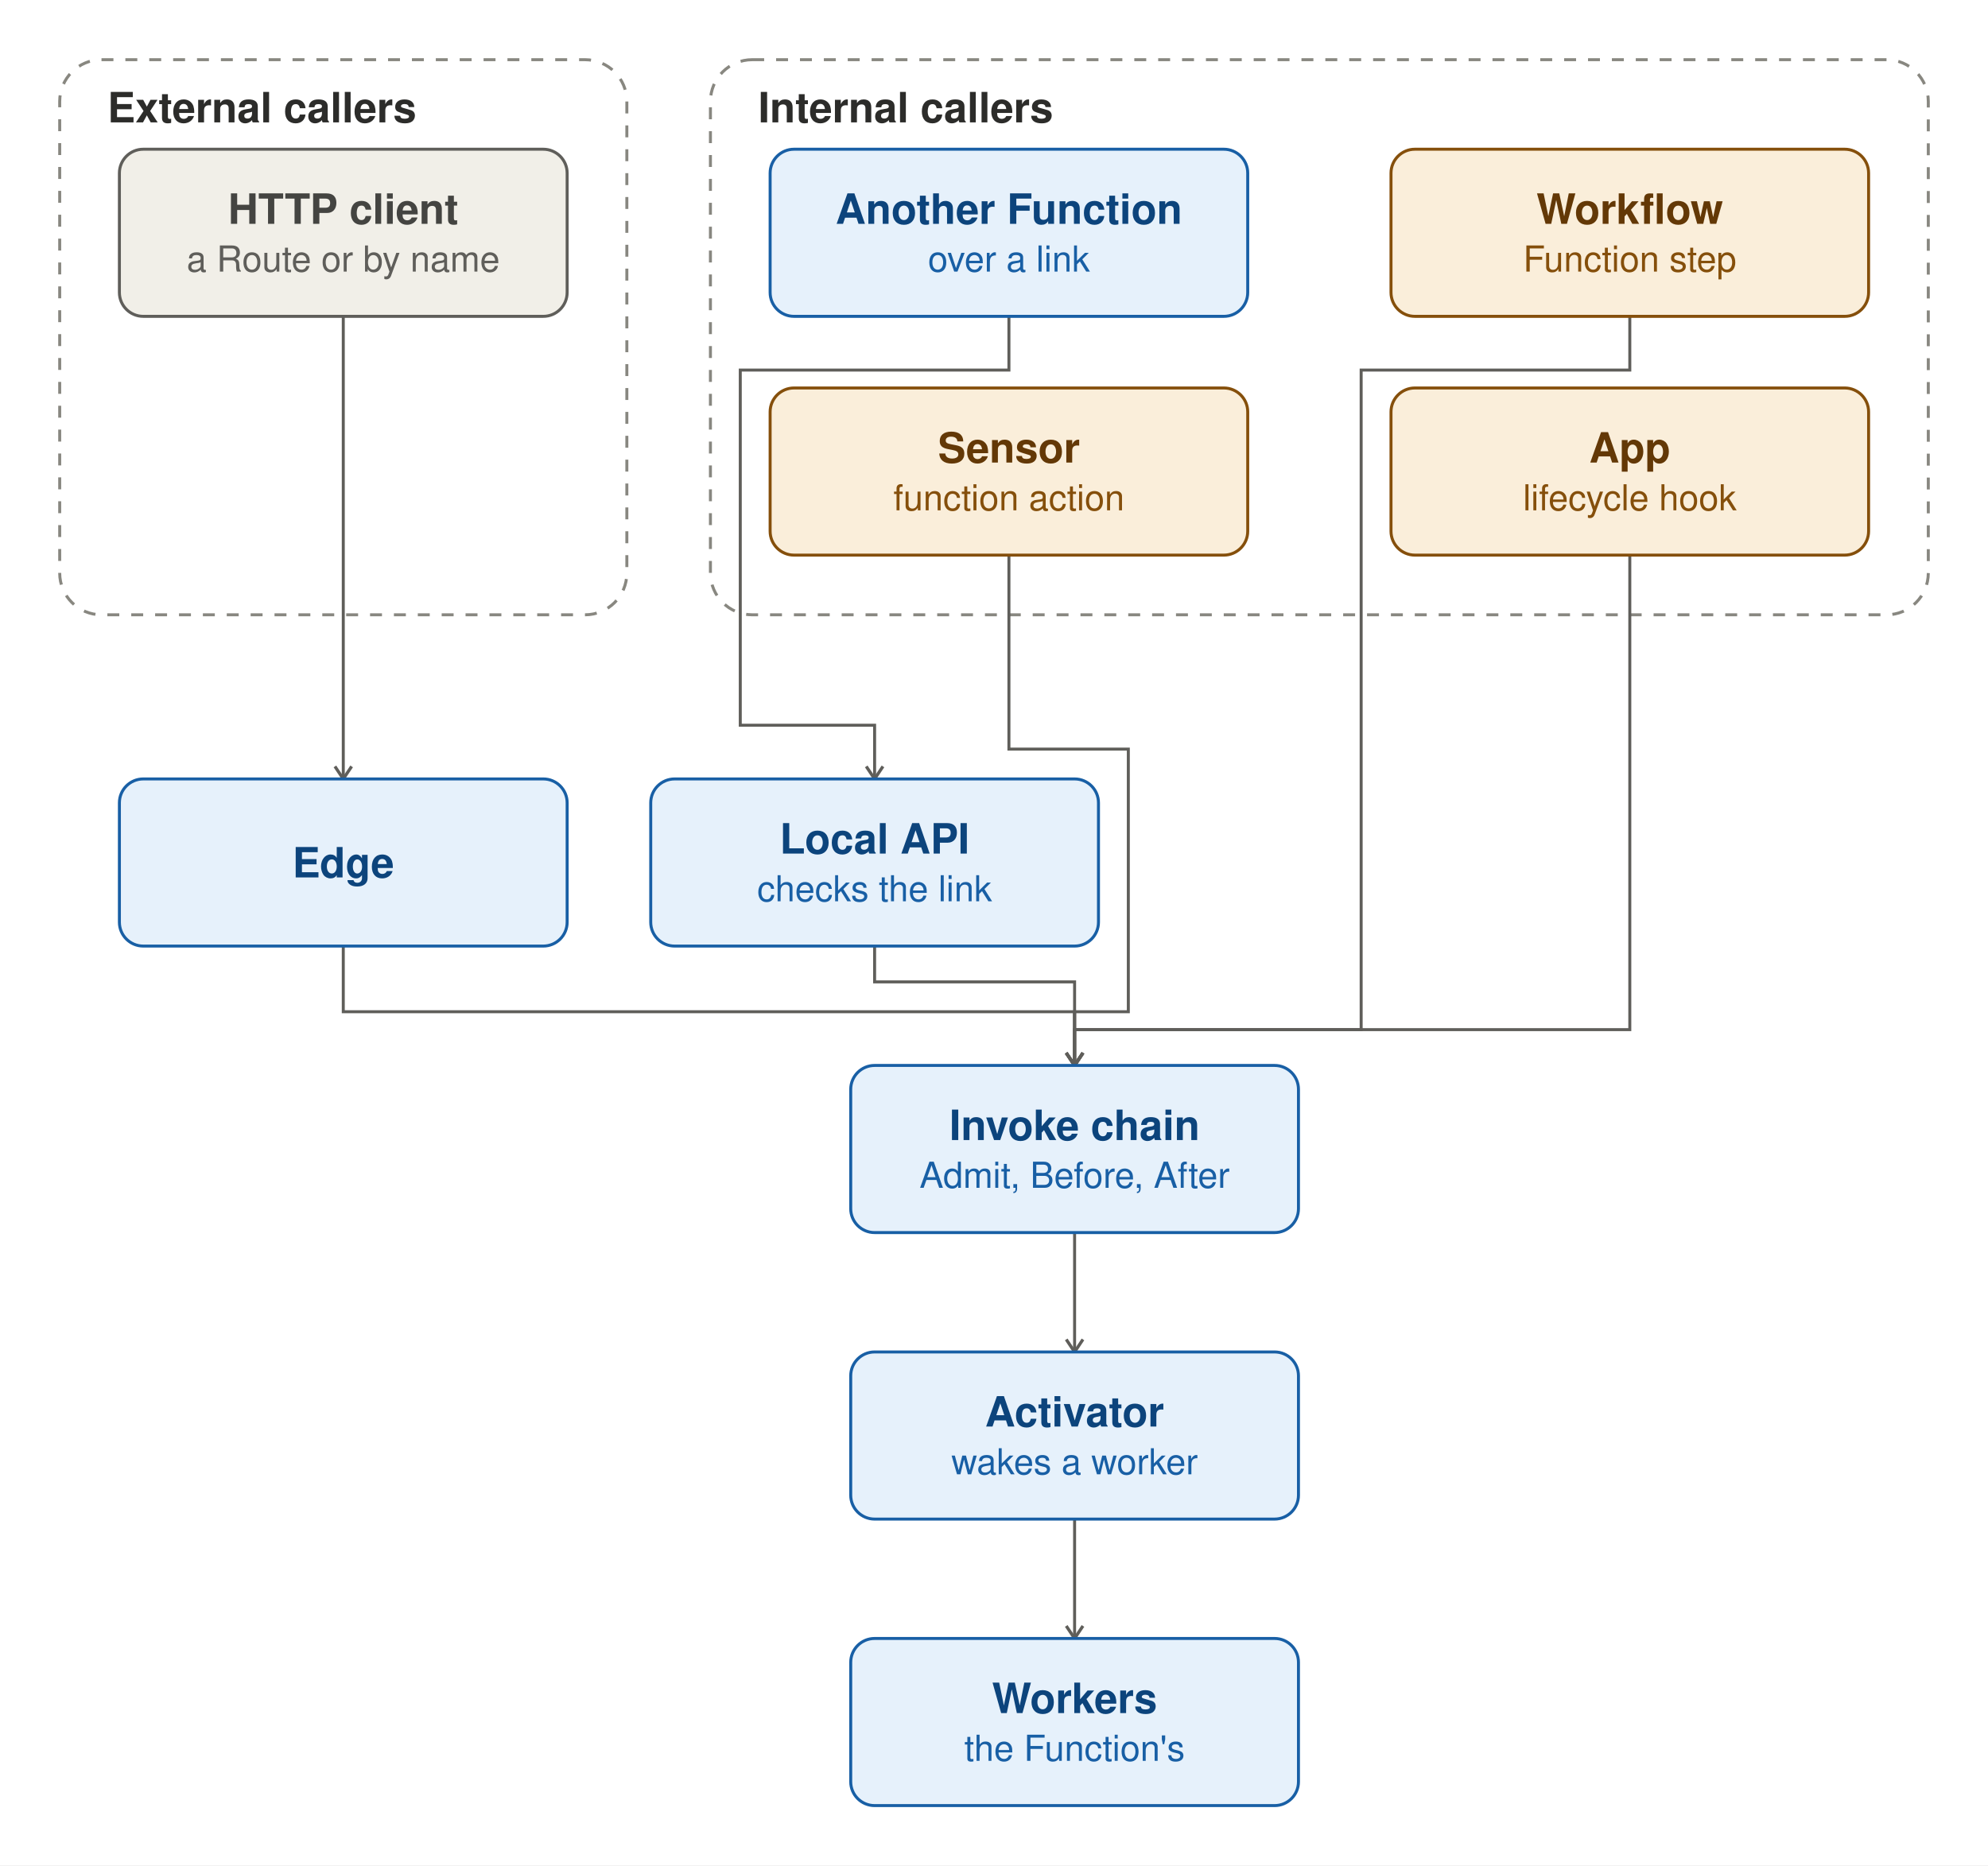
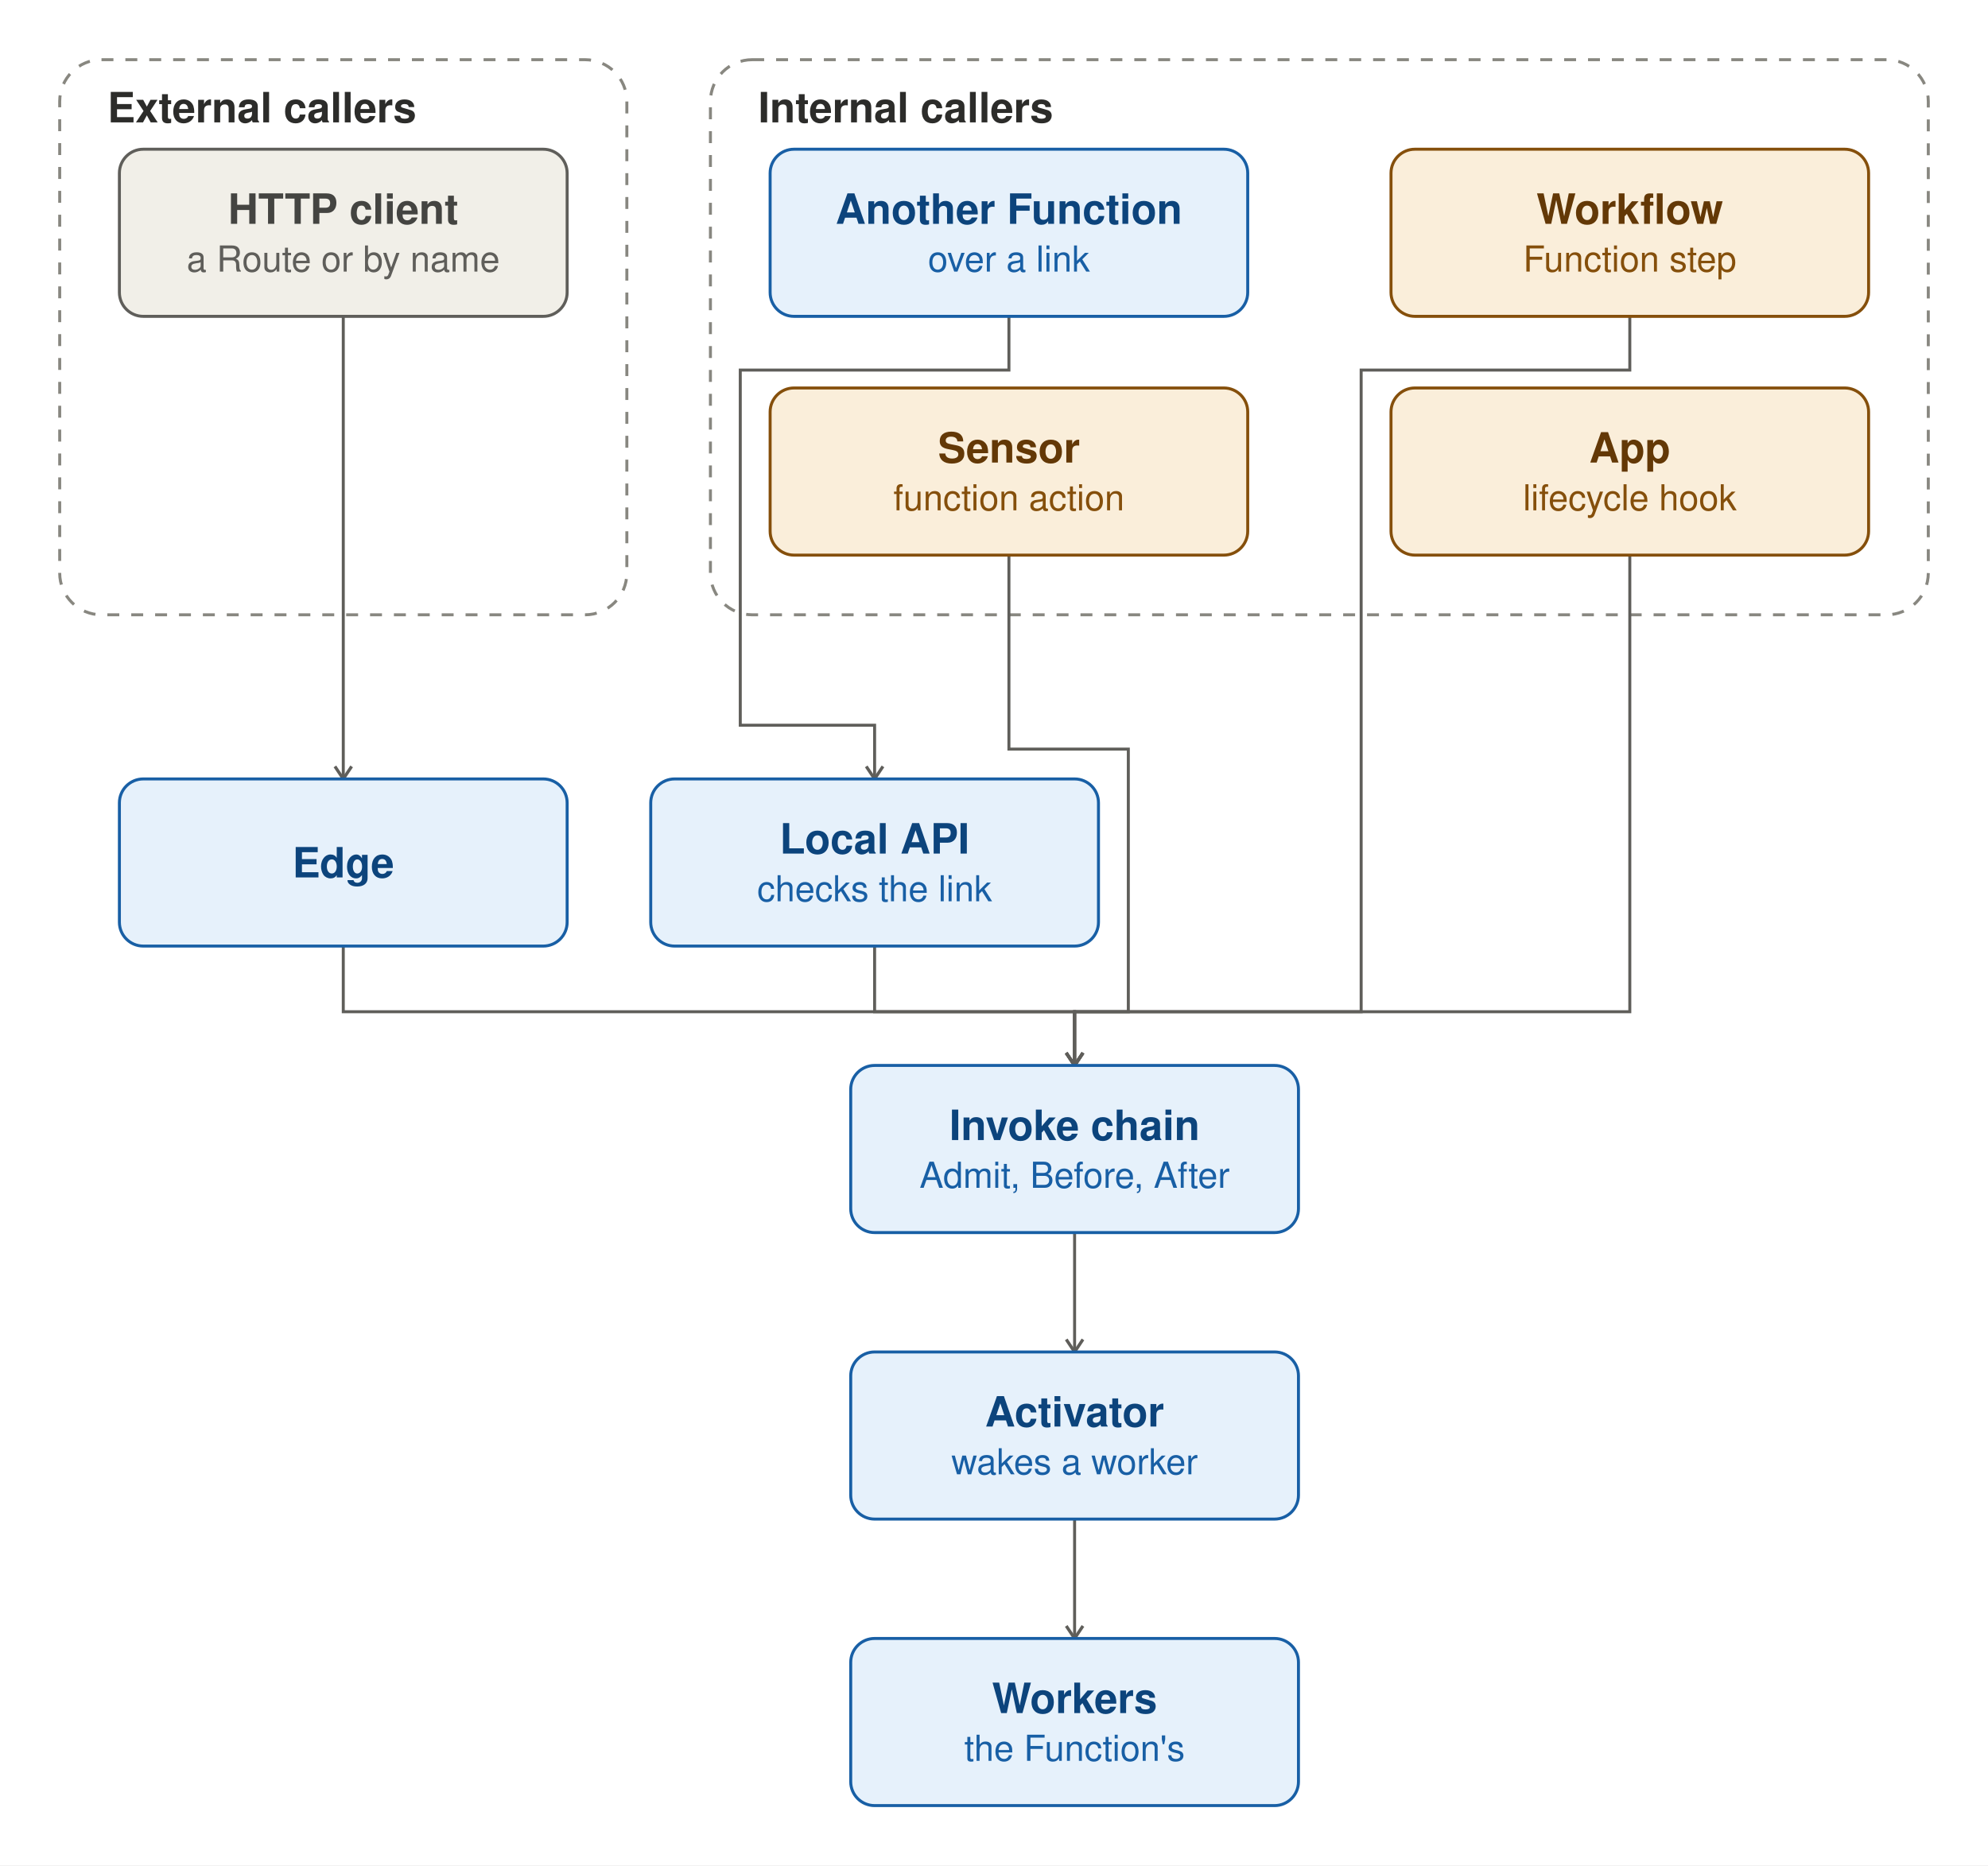
- <svg xmlns="http://www.w3.org/2000/svg" width="666" height="625" viewBox="0 0 666 625" font-family="Helvetica, Arial, sans-serif" text-anchor="middle" data-spec="title: funcd function callers kind: flow  [External callers] gray right client: HTTP client | a Route or by name [/]  [Internal callers] amber fn2: Another Function | over a link @blue sensor: Sensor | function action step: Workflow | Function step hook: App | lifecycle hook [/]  edge: Edge @blue local: Local API | checks the link @blue chain: Invoke chain | Admit, Before, After @blue act: Activator | wakes a worker @blue workers: Workers | the Function's @blue  client &gt; edge &gt; chain fn2 &gt; local &gt; chain sensor &gt; chain step &gt; chain hook &gt; chain chain &gt; act &gt; workers  " content="&lt;mxfile host=&quot;app.diagrams.net&quot;&gt;&lt;diagram id=&quot;diagram&quot; name=&quot;funcd function callers&quot;&gt;&lt;mxGraphModel dx=&quot;800&quot; dy=&quot;600&quot; grid=&quot;1&quot; gridSize=&quot;10&quot; guides=&quot;1&quot; page=&quot;1&quot; pageWidth=&quot;666&quot; pageHeight=&quot;625&quot; math=&quot;0&quot; shadow=&quot;0&quot;&gt;&lt;root&gt;&lt;mxCell id=&quot;0&quot;/&gt;&lt;mxCell id=&quot;1&quot; parent=&quot;0&quot;/&gt;&lt;mxCell id=&quot;c1&quot; value=&quot;External callers&quot; style=&quot;rounded=1;absoluteArcSize=1;arcSize=28;dashed=1;fillColor=none;strokeColor=#888780;fontStyle=1;fontSize=14;fontColor=#2C2C2A;align=left;verticalAlign=top;spacingLeft=10;spacingTop=2;html=1;container=1;collapsible=0;&quot; vertex=&quot;1&quot; parent=&quot;1&quot;&gt;&lt;mxGeometry x=&quot;20&quot; y=&quot;20&quot; width=&quot;190.0&quot; height=&quot;186.0&quot; as=&quot;geometry&quot;/&gt;&lt;/mxCell&gt;&lt;mxCell id=&quot;c2&quot; value=&quot;&amp;lt;b&amp;gt;HTTP client&amp;lt;/b&amp;gt;&amp;lt;br&amp;gt;&amp;lt;font style=&amp;quot;font-size:12px&amp;quot; color=&amp;quot;#5F5E5A&amp;quot;&amp;gt;a Route or by name&amp;lt;/font&amp;gt;&quot; style=&quot;rounded=1;absoluteArcSize=1;arcSize=16;whiteSpace=wrap;html=1;fillColor=#F1EFE8;strokeColor=#5F5E5A;fontColor=#444441;fontSize=14;&quot; vertex=&quot;1&quot; parent=&quot;c1&quot;&gt;&lt;mxGeometry x=&quot;20&quot; y=&quot;30&quot; width=&quot;150&quot; height=&quot;56&quot; as=&quot;geometry&quot;/&gt;&lt;/mxCell&gt;&lt;mxCell id=&quot;c3&quot; value=&quot;Internal callers&quot; style=&quot;rounded=1;absoluteArcSize=1;arcSize=28;dashed=1;fillColor=none;strokeColor=#888780;fontStyle=1;fontSize=14;fontColor=#2C2C2A;align=left;verticalAlign=top;spacingLeft=10;spacingTop=2;html=1;container=1;collapsible=0;&quot; vertex=&quot;1&quot; parent=&quot;1&quot;&gt;&lt;mxGeometry x=&quot;238&quot; y=&quot;20&quot; width=&quot;408.0&quot; height=&quot;186.0&quot; as=&quot;geometry&quot;/&gt;&lt;/mxCell&gt;&lt;mxCell id=&quot;c4&quot; value=&quot;&amp;lt;b&amp;gt;Another Function&amp;lt;/b&amp;gt;&amp;lt;br&amp;gt;&amp;lt;font style=&amp;quot;font-size:12px&amp;quot; color=&amp;quot;#185FA5&amp;quot;&amp;gt;over a link&amp;lt;/font&amp;gt;&quot; style=&quot;rounded=1;absoluteArcSize=1;arcSize=16;whiteSpace=wrap;html=1;fillColor=#E6F1FB;strokeColor=#185FA5;fontColor=#0C447C;fontSize=14;&quot; vertex=&quot;1&quot; parent=&quot;c3&quot;&gt;&lt;mxGeometry x=&quot;20&quot; y=&quot;30&quot; width=&quot;160&quot; height=&quot;56&quot; as=&quot;geometry&quot;/&gt;&lt;/mxCell&gt;&lt;mxCell id=&quot;c5&quot; value=&quot;&amp;lt;b&amp;gt;Sensor&amp;lt;/b&amp;gt;&amp;lt;br&amp;gt;&amp;lt;font style=&amp;quot;font-size:12px&amp;quot; color=&amp;quot;#854F0B&amp;quot;&amp;gt;function action&amp;lt;/font&amp;gt;&quot; style=&quot;rounded=1;absoluteArcSize=1;arcSize=16;whiteSpace=wrap;html=1;fillColor=#FAEEDA;strokeColor=#854F0B;fontColor=#633806;fontSize=14;&quot; vertex=&quot;1&quot; parent=&quot;c3&quot;&gt;&lt;mxGeometry x=&quot;20&quot; y=&quot;110&quot; width=&quot;160&quot; height=&quot;56&quot; as=&quot;geometry&quot;/&gt;&lt;/mxCell&gt;&lt;mxCell id=&quot;c6&quot; value=&quot;&amp;lt;b&amp;gt;Workflow&amp;lt;/b&amp;gt;&amp;lt;br&amp;gt;&amp;lt;font style=&amp;quot;font-size:12px&amp;quot; color=&amp;quot;#854F0B&amp;quot;&amp;gt;Function step&amp;lt;/font&amp;gt;&quot; style=&quot;rounded=1;absoluteArcSize=1;arcSize=16;whiteSpace=wrap;html=1;fillColor=#FAEEDA;strokeColor=#854F0B;fontColor=#633806;fontSize=14;&quot; vertex=&quot;1&quot; parent=&quot;c3&quot;&gt;&lt;mxGeometry x=&quot;228&quot; y=&quot;30&quot; width=&quot;160&quot; height=&quot;56&quot; as=&quot;geometry&quot;/&gt;&lt;/mxCell&gt;&lt;mxCell id=&quot;c7&quot; value=&quot;&amp;lt;b&amp;gt;App&amp;lt;/b&amp;gt;&amp;lt;br&amp;gt;&amp;lt;font style=&amp;quot;font-size:12px&amp;quot; color=&amp;quot;#854F0B&amp;quot;&amp;gt;lifecycle hook&amp;lt;/font&amp;gt;&quot; style=&quot;rounded=1;absoluteArcSize=1;arcSize=16;whiteSpace=wrap;html=1;fillColor=#FAEEDA;strokeColor=#854F0B;fontColor=#633806;fontSize=14;&quot; vertex=&quot;1&quot; parent=&quot;c3&quot;&gt;&lt;mxGeometry x=&quot;228&quot; y=&quot;110&quot; width=&quot;160&quot; height=&quot;56&quot; as=&quot;geometry&quot;/&gt;&lt;/mxCell&gt;&lt;mxCell id=&quot;c8&quot; value=&quot;&amp;lt;b&amp;gt;Edge&amp;lt;/b&amp;gt;&quot; style=&quot;rounded=1;absoluteArcSize=1;arcSize=16;whiteSpace=wrap;html=1;fillColor=#E6F1FB;strokeColor=#185FA5;fontColor=#0C447C;fontSize=14;&quot; vertex=&quot;1&quot; parent=&quot;1&quot;&gt;&lt;mxGeometry x=&quot;40&quot; y=&quot;261&quot; width=&quot;150&quot; height=&quot;56&quot; as=&quot;geometry&quot;/&gt;&lt;/mxCell&gt;&lt;mxCell id=&quot;c9&quot; value=&quot;&amp;lt;b&amp;gt;Local API&amp;lt;/b&amp;gt;&amp;lt;br&amp;gt;&amp;lt;font style=&amp;quot;font-size:12px&amp;quot; color=&amp;quot;#185FA5&amp;quot;&amp;gt;checks the link&amp;lt;/font&amp;gt;&quot; style=&quot;rounded=1;absoluteArcSize=1;arcSize=16;whiteSpace=wrap;html=1;fillColor=#E6F1FB;strokeColor=#185FA5;fontColor=#0C447C;fontSize=14;&quot; vertex=&quot;1&quot; parent=&quot;1&quot;&gt;&lt;mxGeometry x=&quot;218&quot; y=&quot;261&quot; width=&quot;150&quot; height=&quot;56&quot; as=&quot;geometry&quot;/&gt;&lt;/mxCell&gt;&lt;mxCell id=&quot;c10&quot; value=&quot;&amp;lt;b&amp;gt;Invoke chain&amp;lt;/b&amp;gt;&amp;lt;br&amp;gt;&amp;lt;font style=&amp;quot;font-size:12px&amp;quot; color=&amp;quot;#185FA5&amp;quot;&amp;gt;Admit, Before, After&amp;lt;/font&amp;gt;&quot; style=&quot;rounded=1;absoluteArcSize=1;arcSize=16;whiteSpace=wrap;html=1;fillColor=#E6F1FB;strokeColor=#185FA5;fontColor=#0C447C;fontSize=14;&quot; vertex=&quot;1&quot; parent=&quot;1&quot;&gt;&lt;mxGeometry x=&quot;285&quot; y=&quot;357&quot; width=&quot;150&quot; height=&quot;56&quot; as=&quot;geometry&quot;/&gt;&lt;/mxCell&gt;&lt;mxCell id=&quot;c11&quot; value=&quot;&amp;lt;b&amp;gt;Activator&amp;lt;/b&amp;gt;&amp;lt;br&amp;gt;&amp;lt;font style=&amp;quot;font-size:12px&amp;quot; color=&amp;quot;#185FA5&amp;quot;&amp;gt;wakes a worker&amp;lt;/font&amp;gt;&quot; style=&quot;rounded=1;absoluteArcSize=1;arcSize=16;whiteSpace=wrap;html=1;fillColor=#E6F1FB;strokeColor=#185FA5;fontColor=#0C447C;fontSize=14;&quot; vertex=&quot;1&quot; parent=&quot;1&quot;&gt;&lt;mxGeometry x=&quot;285&quot; y=&quot;453&quot; width=&quot;150&quot; height=&quot;56&quot; as=&quot;geometry&quot;/&gt;&lt;/mxCell&gt;&lt;mxCell id=&quot;c12&quot; value=&quot;&amp;lt;b&amp;gt;Workers&amp;lt;/b&amp;gt;&amp;lt;br&amp;gt;&amp;lt;font style=&amp;quot;font-size:12px&amp;quot; color=&amp;quot;#185FA5&amp;quot;&amp;gt;the Function&amp;amp;#x27;s&amp;lt;/font&amp;gt;&quot; style=&quot;rounded=1;absoluteArcSize=1;arcSize=16;whiteSpace=wrap;html=1;fillColor=#E6F1FB;strokeColor=#185FA5;fontColor=#0C447C;fontSize=14;&quot; vertex=&quot;1&quot; parent=&quot;1&quot;&gt;&lt;mxGeometry x=&quot;285&quot; y=&quot;549&quot; width=&quot;150&quot; height=&quot;56&quot; as=&quot;geometry&quot;/&gt;&lt;/mxCell&gt;&lt;mxCell id=&quot;e1&quot; value=&quot;&quot; style=&quot;edgeStyle=orthogonalEdgeStyle;rounded=0;html=1;jettySize=auto;strokeColor=#5F5E5A;fontColor=#5F5E5A;fontSize=12;labelBackgroundColor=#FFFFFF;endSize=7;endArrow=open;endFill=0;exitX=0.5;exitY=1;exitDx=0;exitDy=0;exitPerimeter=0;entryX=0.5;entryY=0;entryDx=0;entryDy=0;entryPerimeter=0;&quot; edge=&quot;1&quot; parent=&quot;1&quot; source=&quot;c2&quot; target=&quot;c8&quot;&gt;&lt;mxGeometry relative=&quot;1&quot; as=&quot;geometry&quot;&gt;&lt;/mxGeometry&gt;&lt;/mxCell&gt;&lt;mxCell id=&quot;e2&quot; value=&quot;&quot; style=&quot;edgeStyle=orthogonalEdgeStyle;rounded=0;html=1;jettySize=auto;strokeColor=#5F5E5A;fontColor=#5F5E5A;fontSize=12;labelBackgroundColor=#FFFFFF;endSize=7;endArrow=open;endFill=0;exitX=0.5;exitY=1;exitDx=0;exitDy=0;exitPerimeter=0;entryX=0.5;entryY=0;entryDx=0;entryDy=0;entryPerimeter=0;&quot; edge=&quot;1&quot; parent=&quot;1&quot; source=&quot;c8&quot; target=&quot;c10&quot;&gt;&lt;mxGeometry relative=&quot;1&quot; as=&quot;geometry&quot;&gt;&lt;Array as=&quot;points&quot;&gt;&lt;mxPoint x=&quot;115&quot; y=&quot;339&quot;/&gt;&lt;mxPoint x=&quot;360&quot; y=&quot;339&quot;/&gt;&lt;/Array&gt;&lt;/mxGeometry&gt;&lt;/mxCell&gt;&lt;mxCell id=&quot;e3&quot; value=&quot;&quot; style=&quot;edgeStyle=orthogonalEdgeStyle;rounded=0;html=1;jettySize=auto;strokeColor=#5F5E5A;fontColor=#5F5E5A;fontSize=12;labelBackgroundColor=#FFFFFF;endSize=7;endArrow=open;endFill=0;exitX=0.5;exitY=1;exitDx=0;exitDy=0;exitPerimeter=0;entryX=0.5;entryY=0;entryDx=0;entryDy=0;entryPerimeter=0;&quot; edge=&quot;1&quot; parent=&quot;1&quot; source=&quot;c4&quot; target=&quot;c9&quot;&gt;&lt;mxGeometry relative=&quot;1&quot; as=&quot;geometry&quot;&gt;&lt;Array as=&quot;points&quot;&gt;&lt;mxPoint x=&quot;338&quot; y=&quot;124&quot;/&gt;&lt;mxPoint x=&quot;248&quot; y=&quot;124&quot;/&gt;&lt;mxPoint x=&quot;248&quot; y=&quot;243&quot;/&gt;&lt;mxPoint x=&quot;293&quot; y=&quot;243&quot;/&gt;&lt;/Array&gt;&lt;/mxGeometry&gt;&lt;/mxCell&gt;&lt;mxCell id=&quot;e4&quot; value=&quot;&quot; style=&quot;edgeStyle=orthogonalEdgeStyle;rounded=0;html=1;jettySize=auto;strokeColor=#5F5E5A;fontColor=#5F5E5A;fontSize=12;labelBackgroundColor=#FFFFFF;endSize=7;endArrow=open;endFill=0;exitX=0.5;exitY=1;exitDx=0;exitDy=0;exitPerimeter=0;entryX=0.5;entryY=0;entryDx=0;entryDy=0;entryPerimeter=0;&quot; edge=&quot;1&quot; parent=&quot;1&quot; source=&quot;c9&quot; target=&quot;c10&quot;&gt;&lt;mxGeometry relative=&quot;1&quot; as=&quot;geometry&quot;&gt;&lt;Array as=&quot;points&quot;&gt;&lt;mxPoint x=&quot;293&quot; y=&quot;329&quot;/&gt;&lt;mxPoint x=&quot;360&quot; y=&quot;329&quot;/&gt;&lt;/Array&gt;&lt;/mxGeometry&gt;&lt;/mxCell&gt;&lt;mxCell id=&quot;e5&quot; value=&quot;&quot; style=&quot;edgeStyle=orthogonalEdgeStyle;rounded=0;html=1;jettySize=auto;strokeColor=#5F5E5A;fontColor=#5F5E5A;fontSize=12;labelBackgroundColor=#FFFFFF;endSize=7;endArrow=open;endFill=0;exitX=0.5;exitY=1;exitDx=0;exitDy=0;exitPerimeter=0;entryX=0.5;entryY=0;entryDx=0;entryDy=0;entryPerimeter=0;&quot; edge=&quot;1&quot; parent=&quot;1&quot; source=&quot;c5&quot; target=&quot;c10&quot;&gt;&lt;mxGeometry relative=&quot;1&quot; as=&quot;geometry&quot;&gt;&lt;Array as=&quot;points&quot;&gt;&lt;mxPoint x=&quot;338&quot; y=&quot;251&quot;/&gt;&lt;mxPoint x=&quot;378&quot; y=&quot;251&quot;/&gt;&lt;mxPoint x=&quot;378&quot; y=&quot;339&quot;/&gt;&lt;mxPoint x=&quot;360&quot; y=&quot;339&quot;/&gt;&lt;/Array&gt;&lt;/mxGeometry&gt;&lt;/mxCell&gt;&lt;mxCell id=&quot;e6&quot; value=&quot;&quot; style=&quot;edgeStyle=orthogonalEdgeStyle;rounded=0;html=1;jettySize=auto;strokeColor=#5F5E5A;fontColor=#5F5E5A;fontSize=12;labelBackgroundColor=#FFFFFF;endSize=7;endArrow=open;endFill=0;exitX=0.5;exitY=1;exitDx=0;exitDy=0;exitPerimeter=0;entryX=0.5;entryY=0;entryDx=0;entryDy=0;entryPerimeter=0;&quot; edge=&quot;1&quot; parent=&quot;1&quot; source=&quot;c6&quot; target=&quot;c10&quot;&gt;&lt;mxGeometry relative=&quot;1&quot; as=&quot;geometry&quot;&gt;&lt;Array as=&quot;points&quot;&gt;&lt;mxPoint x=&quot;546&quot; y=&quot;124&quot;/&gt;&lt;mxPoint x=&quot;456&quot; y=&quot;124&quot;/&gt;&lt;mxPoint x=&quot;456&quot; y=&quot;345&quot;/&gt;&lt;mxPoint x=&quot;360&quot; y=&quot;345&quot;/&gt;&lt;/Array&gt;&lt;/mxGeometry&gt;&lt;/mxCell&gt;&lt;mxCell id=&quot;e7&quot; value=&quot;&quot; style=&quot;edgeStyle=orthogonalEdgeStyle;rounded=0;html=1;jettySize=auto;strokeColor=#5F5E5A;fontColor=#5F5E5A;fontSize=12;labelBackgroundColor=#FFFFFF;endSize=7;endArrow=open;endFill=0;exitX=0.5;exitY=1;exitDx=0;exitDy=0;exitPerimeter=0;entryX=0.5;entryY=0;entryDx=0;entryDy=0;entryPerimeter=0;&quot; edge=&quot;1&quot; parent=&quot;1&quot; source=&quot;c7&quot; target=&quot;c10&quot;&gt;&lt;mxGeometry relative=&quot;1&quot; as=&quot;geometry&quot;&gt;&lt;Array as=&quot;points&quot;&gt;&lt;mxPoint x=&quot;546&quot; y=&quot;345&quot;/&gt;&lt;mxPoint x=&quot;360&quot; y=&quot;345&quot;/&gt;&lt;/Array&gt;&lt;/mxGeometry&gt;&lt;/mxCell&gt;&lt;mxCell id=&quot;e8&quot; value=&quot;&quot; style=&quot;edgeStyle=orthogonalEdgeStyle;rounded=0;html=1;jettySize=auto;strokeColor=#5F5E5A;fontColor=#5F5E5A;fontSize=12;labelBackgroundColor=#FFFFFF;endSize=7;endArrow=open;endFill=0;exitX=0.5;exitY=1;exitDx=0;exitDy=0;exitPerimeter=0;entryX=0.5;entryY=0;entryDx=0;entryDy=0;entryPerimeter=0;&quot; edge=&quot;1&quot; parent=&quot;1&quot; source=&quot;c10&quot; target=&quot;c11&quot;&gt;&lt;mxGeometry relative=&quot;1&quot; as=&quot;geometry&quot;&gt;&lt;/mxGeometry&gt;&lt;/mxCell&gt;&lt;mxCell id=&quot;e9&quot; value=&quot;&quot; style=&quot;edgeStyle=orthogonalEdgeStyle;rounded=0;html=1;jettySize=auto;strokeColor=#5F5E5A;fontColor=#5F5E5A;fontSize=12;labelBackgroundColor=#FFFFFF;endSize=7;endArrow=open;endFill=0;exitX=0.5;exitY=1;exitDx=0;exitDy=0;exitPerimeter=0;entryX=0.5;entryY=0;entryDx=0;entryDy=0;entryPerimeter=0;&quot; edge=&quot;1&quot; parent=&quot;1&quot; source=&quot;c11&quot; target=&quot;c12&quot;&gt;&lt;mxGeometry relative=&quot;1&quot; as=&quot;geometry&quot;&gt;&lt;/mxGeometry&gt;&lt;/mxCell&gt;&lt;/root&gt;&lt;/mxGraphModel&gt;&lt;/diagram&gt;&lt;/mxfile&gt;">
+ <svg xmlns="http://www.w3.org/2000/svg" width="666" height="625" viewBox="0 0 666 625" font-family="Helvetica, Arial, sans-serif" text-anchor="middle" data-spec="title: funcd function callers kind: flow  [External callers] gray right client: HTTP client | a Route or by name [/]  [Internal callers] amber fn2: Another Function | over a link @blue sensor: Sensor | function action step: Workflow | Function step hook: App | lifecycle hook [/]  edge: Edge @blue local: Local API | checks the link @blue chain: Invoke chain | Admit, Before, After @blue act: Activator | wakes a worker @blue workers: Workers | the Function's @blue  client &gt; edge &gt; chain fn2 &gt; local &gt; chain sensor &gt; chain step &gt; chain hook &gt; chain chain &gt; act &gt; workers  " content="&lt;mxfile host=&quot;app.diagrams.net&quot;&gt;&lt;diagram id=&quot;diagram&quot; name=&quot;funcd function callers&quot;&gt;&lt;mxGraphModel dx=&quot;800&quot; dy=&quot;600&quot; grid=&quot;1&quot; gridSize=&quot;10&quot; guides=&quot;1&quot; page=&quot;1&quot; pageWidth=&quot;666&quot; pageHeight=&quot;625&quot; math=&quot;0&quot; shadow=&quot;0&quot;&gt;&lt;root&gt;&lt;mxCell id=&quot;0&quot;/&gt;&lt;mxCell id=&quot;1&quot; parent=&quot;0&quot;/&gt;&lt;mxCell id=&quot;c1&quot; value=&quot;External callers&quot; style=&quot;rounded=1;absoluteArcSize=1;arcSize=28;dashed=1;fillColor=none;strokeColor=#888780;fontStyle=1;fontSize=14;fontColor=#2C2C2A;align=left;verticalAlign=top;spacingLeft=10;spacingTop=2;html=1;container=1;collapsible=0;&quot; vertex=&quot;1&quot; parent=&quot;1&quot;&gt;&lt;mxGeometry x=&quot;20&quot; y=&quot;20&quot; width=&quot;190.0&quot; height=&quot;186.0&quot; as=&quot;geometry&quot;/&gt;&lt;/mxCell&gt;&lt;mxCell id=&quot;c2&quot; value=&quot;&amp;lt;b&amp;gt;HTTP client&amp;lt;/b&amp;gt;&amp;lt;br&amp;gt;&amp;lt;font style=&amp;quot;font-size:12px&amp;quot; color=&amp;quot;#5F5E5A&amp;quot;&amp;gt;a Route or by name&amp;lt;/font&amp;gt;&quot; style=&quot;rounded=1;absoluteArcSize=1;arcSize=16;whiteSpace=wrap;html=1;fillColor=#F1EFE8;strokeColor=#5F5E5A;fontColor=#444441;fontSize=14;&quot; vertex=&quot;1&quot; parent=&quot;c1&quot;&gt;&lt;mxGeometry x=&quot;20&quot; y=&quot;30&quot; width=&quot;150&quot; height=&quot;56&quot; as=&quot;geometry&quot;/&gt;&lt;/mxCell&gt;&lt;mxCell id=&quot;c3&quot; value=&quot;Internal callers&quot; style=&quot;rounded=1;absoluteArcSize=1;arcSize=28;dashed=1;fillColor=none;strokeColor=#888780;fontStyle=1;fontSize=14;fontColor=#2C2C2A;align=left;verticalAlign=top;spacingLeft=10;spacingTop=2;html=1;container=1;collapsible=0;&quot; vertex=&quot;1&quot; parent=&quot;1&quot;&gt;&lt;mxGeometry x=&quot;238&quot; y=&quot;20&quot; width=&quot;408.0&quot; height=&quot;186.0&quot; as=&quot;geometry&quot;/&gt;&lt;/mxCell&gt;&lt;mxCell id=&quot;c4&quot; value=&quot;&amp;lt;b&amp;gt;Another Function&amp;lt;/b&amp;gt;&amp;lt;br&amp;gt;&amp;lt;font style=&amp;quot;font-size:12px&amp;quot; color=&amp;quot;#185FA5&amp;quot;&amp;gt;over a link&amp;lt;/font&amp;gt;&quot; style=&quot;rounded=1;absoluteArcSize=1;arcSize=16;whiteSpace=wrap;html=1;fillColor=#E6F1FB;strokeColor=#185FA5;fontColor=#0C447C;fontSize=14;&quot; vertex=&quot;1&quot; parent=&quot;c3&quot;&gt;&lt;mxGeometry x=&quot;20&quot; y=&quot;30&quot; width=&quot;160&quot; height=&quot;56&quot; as=&quot;geometry&quot;/&gt;&lt;/mxCell&gt;&lt;mxCell id=&quot;c5&quot; value=&quot;&amp;lt;b&amp;gt;Sensor&amp;lt;/b&amp;gt;&amp;lt;br&amp;gt;&amp;lt;font style=&amp;quot;font-size:12px&amp;quot; color=&amp;quot;#854F0B&amp;quot;&amp;gt;function action&amp;lt;/font&amp;gt;&quot; style=&quot;rounded=1;absoluteArcSize=1;arcSize=16;whiteSpace=wrap;html=1;fillColor=#FAEEDA;strokeColor=#854F0B;fontColor=#633806;fontSize=14;&quot; vertex=&quot;1&quot; parent=&quot;c3&quot;&gt;&lt;mxGeometry x=&quot;20&quot; y=&quot;110&quot; width=&quot;160&quot; height=&quot;56&quot; as=&quot;geometry&quot;/&gt;&lt;/mxCell&gt;&lt;mxCell id=&quot;c6&quot; value=&quot;&amp;lt;b&amp;gt;Workflow&amp;lt;/b&amp;gt;&amp;lt;br&amp;gt;&amp;lt;font style=&amp;quot;font-size:12px&amp;quot; color=&amp;quot;#854F0B&amp;quot;&amp;gt;Function step&amp;lt;/font&amp;gt;&quot; style=&quot;rounded=1;absoluteArcSize=1;arcSize=16;whiteSpace=wrap;html=1;fillColor=#FAEEDA;strokeColor=#854F0B;fontColor=#633806;fontSize=14;&quot; vertex=&quot;1&quot; parent=&quot;c3&quot;&gt;&lt;mxGeometry x=&quot;228&quot; y=&quot;30&quot; width=&quot;160&quot; height=&quot;56&quot; as=&quot;geometry&quot;/&gt;&lt;/mxCell&gt;&lt;mxCell id=&quot;c7&quot; value=&quot;&amp;lt;b&amp;gt;App&amp;lt;/b&amp;gt;&amp;lt;br&amp;gt;&amp;lt;font style=&amp;quot;font-size:12px&amp;quot; color=&amp;quot;#854F0B&amp;quot;&amp;gt;lifecycle hook&amp;lt;/font&amp;gt;&quot; style=&quot;rounded=1;absoluteArcSize=1;arcSize=16;whiteSpace=wrap;html=1;fillColor=#FAEEDA;strokeColor=#854F0B;fontColor=#633806;fontSize=14;&quot; vertex=&quot;1&quot; parent=&quot;c3&quot;&gt;&lt;mxGeometry x=&quot;228&quot; y=&quot;110&quot; width=&quot;160&quot; height=&quot;56&quot; as=&quot;geometry&quot;/&gt;&lt;/mxCell&gt;&lt;mxCell id=&quot;c8&quot; value=&quot;&amp;lt;b&amp;gt;Edge&amp;lt;/b&amp;gt;&quot; style=&quot;rounded=1;absoluteArcSize=1;arcSize=16;whiteSpace=wrap;html=1;fillColor=#E6F1FB;strokeColor=#185FA5;fontColor=#0C447C;fontSize=14;&quot; vertex=&quot;1&quot; parent=&quot;1&quot;&gt;&lt;mxGeometry x=&quot;40&quot; y=&quot;261&quot; width=&quot;150&quot; height=&quot;56&quot; as=&quot;geometry&quot;/&gt;&lt;/mxCell&gt;&lt;mxCell id=&quot;c9&quot; value=&quot;&amp;lt;b&amp;gt;Local API&amp;lt;/b&amp;gt;&amp;lt;br&amp;gt;&amp;lt;font style=&amp;quot;font-size:12px&amp;quot; color=&amp;quot;#185FA5&amp;quot;&amp;gt;checks the link&amp;lt;/font&amp;gt;&quot; style=&quot;rounded=1;absoluteArcSize=1;arcSize=16;whiteSpace=wrap;html=1;fillColor=#E6F1FB;strokeColor=#185FA5;fontColor=#0C447C;fontSize=14;&quot; vertex=&quot;1&quot; parent=&quot;1&quot;&gt;&lt;mxGeometry x=&quot;218&quot; y=&quot;261&quot; width=&quot;150&quot; height=&quot;56&quot; as=&quot;geometry&quot;/&gt;&lt;/mxCell&gt;&lt;mxCell id=&quot;c10&quot; value=&quot;&amp;lt;b&amp;gt;Invoke chain&amp;lt;/b&amp;gt;&amp;lt;br&amp;gt;&amp;lt;font style=&amp;quot;font-size:12px&amp;quot; color=&amp;quot;#185FA5&amp;quot;&amp;gt;Admit, Before, After&amp;lt;/font&amp;gt;&quot; style=&quot;rounded=1;absoluteArcSize=1;arcSize=16;whiteSpace=wrap;html=1;fillColor=#E6F1FB;strokeColor=#185FA5;fontColor=#0C447C;fontSize=14;&quot; vertex=&quot;1&quot; parent=&quot;1&quot;&gt;&lt;mxGeometry x=&quot;285&quot; y=&quot;357&quot; width=&quot;150&quot; height=&quot;56&quot; as=&quot;geometry&quot;/&gt;&lt;/mxCell&gt;&lt;mxCell id=&quot;c11&quot; value=&quot;&amp;lt;b&amp;gt;Activator&amp;lt;/b&amp;gt;&amp;lt;br&amp;gt;&amp;lt;font style=&amp;quot;font-size:12px&amp;quot; color=&amp;quot;#185FA5&amp;quot;&amp;gt;wakes a worker&amp;lt;/font&amp;gt;&quot; style=&quot;rounded=1;absoluteArcSize=1;arcSize=16;whiteSpace=wrap;html=1;fillColor=#E6F1FB;strokeColor=#185FA5;fontColor=#0C447C;fontSize=14;&quot; vertex=&quot;1&quot; parent=&quot;1&quot;&gt;&lt;mxGeometry x=&quot;285&quot; y=&quot;453&quot; width=&quot;150&quot; height=&quot;56&quot; as=&quot;geometry&quot;/&gt;&lt;/mxCell&gt;&lt;mxCell id=&quot;c12&quot; value=&quot;&amp;lt;b&amp;gt;Workers&amp;lt;/b&amp;gt;&amp;lt;br&amp;gt;&amp;lt;font style=&amp;quot;font-size:12px&amp;quot; color=&amp;quot;#185FA5&amp;quot;&amp;gt;the Function&amp;amp;#x27;s&amp;lt;/font&amp;gt;&quot; style=&quot;rounded=1;absoluteArcSize=1;arcSize=16;whiteSpace=wrap;html=1;fillColor=#E6F1FB;strokeColor=#185FA5;fontColor=#0C447C;fontSize=14;&quot; vertex=&quot;1&quot; parent=&quot;1&quot;&gt;&lt;mxGeometry x=&quot;285&quot; y=&quot;549&quot; width=&quot;150&quot; height=&quot;56&quot; as=&quot;geometry&quot;/&gt;&lt;/mxCell&gt;&lt;mxCell id=&quot;e1&quot; value=&quot;&quot; style=&quot;edgeStyle=orthogonalEdgeStyle;rounded=0;html=1;jettySize=auto;strokeColor=#5F5E5A;fontColor=#5F5E5A;fontSize=12;labelBackgroundColor=#FFFFFF;endSize=7;endArrow=open;endFill=0;exitX=0.5;exitY=1;exitDx=0;exitDy=0;exitPerimeter=0;entryX=0.5;entryY=0;entryDx=0;entryDy=0;entryPerimeter=0;&quot; edge=&quot;1&quot; parent=&quot;1&quot; source=&quot;c2&quot; target=&quot;c8&quot;&gt;&lt;mxGeometry relative=&quot;1&quot; as=&quot;geometry&quot;&gt;&lt;/mxGeometry&gt;&lt;/mxCell&gt;&lt;mxCell id=&quot;e2&quot; value=&quot;&quot; style=&quot;edgeStyle=orthogonalEdgeStyle;rounded=0;html=1;jettySize=auto;strokeColor=#5F5E5A;fontColor=#5F5E5A;fontSize=12;labelBackgroundColor=#FFFFFF;endSize=7;endArrow=open;endFill=0;exitX=0.5;exitY=1;exitDx=0;exitDy=0;exitPerimeter=0;entryX=0.5;entryY=0;entryDx=0;entryDy=0;entryPerimeter=0;&quot; edge=&quot;1&quot; parent=&quot;1&quot; source=&quot;c8&quot; target=&quot;c10&quot;&gt;&lt;mxGeometry relative=&quot;1&quot; as=&quot;geometry&quot;&gt;&lt;Array as=&quot;points&quot;&gt;&lt;mxPoint x=&quot;115&quot; y=&quot;339&quot;/&gt;&lt;mxPoint x=&quot;360&quot; y=&quot;339&quot;/&gt;&lt;/Array&gt;&lt;/mxGeometry&gt;&lt;/mxCell&gt;&lt;mxCell id=&quot;e3&quot; value=&quot;&quot; style=&quot;edgeStyle=orthogonalEdgeStyle;rounded=0;html=1;jettySize=auto;strokeColor=#5F5E5A;fontColor=#5F5E5A;fontSize=12;labelBackgroundColor=#FFFFFF;endSize=7;endArrow=open;endFill=0;exitX=0.5;exitY=1;exitDx=0;exitDy=0;exitPerimeter=0;entryX=0.5;entryY=0;entryDx=0;entryDy=0;entryPerimeter=0;&quot; edge=&quot;1&quot; parent=&quot;1&quot; source=&quot;c4&quot; target=&quot;c9&quot;&gt;&lt;mxGeometry relative=&quot;1&quot; as=&quot;geometry&quot;&gt;&lt;Array as=&quot;points&quot;&gt;&lt;mxPoint x=&quot;338&quot; y=&quot;124&quot;/&gt;&lt;mxPoint x=&quot;248&quot; y=&quot;124&quot;/&gt;&lt;mxPoint x=&quot;248&quot; y=&quot;243&quot;/&gt;&lt;mxPoint x=&quot;293&quot; y=&quot;243&quot;/&gt;&lt;/Array&gt;&lt;/mxGeometry&gt;&lt;/mxCell&gt;&lt;mxCell id=&quot;e4&quot; value=&quot;&quot; style=&quot;edgeStyle=orthogonalEdgeStyle;rounded=0;html=1;jettySize=auto;strokeColor=#5F5E5A;fontColor=#5F5E5A;fontSize=12;labelBackgroundColor=#FFFFFF;endSize=7;endArrow=open;endFill=0;exitX=0.5;exitY=1;exitDx=0;exitDy=0;exitPerimeter=0;entryX=0.5;entryY=0;entryDx=0;entryDy=0;entryPerimeter=0;&quot; edge=&quot;1&quot; parent=&quot;1&quot; source=&quot;c9&quot; target=&quot;c10&quot;&gt;&lt;mxGeometry relative=&quot;1&quot; as=&quot;geometry&quot;&gt;&lt;Array as=&quot;points&quot;&gt;&lt;mxPoint x=&quot;293&quot; y=&quot;339&quot;/&gt;&lt;mxPoint x=&quot;360&quot; y=&quot;339&quot;/&gt;&lt;/Array&gt;&lt;/mxGeometry&gt;&lt;/mxCell&gt;&lt;mxCell id=&quot;e5&quot; value=&quot;&quot; style=&quot;edgeStyle=orthogonalEdgeStyle;rounded=0;html=1;jettySize=auto;strokeColor=#5F5E5A;fontColor=#5F5E5A;fontSize=12;labelBackgroundColor=#FFFFFF;endSize=7;endArrow=open;endFill=0;exitX=0.5;exitY=1;exitDx=0;exitDy=0;exitPerimeter=0;entryX=0.5;entryY=0;entryDx=0;entryDy=0;entryPerimeter=0;&quot; edge=&quot;1&quot; parent=&quot;1&quot; source=&quot;c5&quot; target=&quot;c10&quot;&gt;&lt;mxGeometry relative=&quot;1&quot; as=&quot;geometry&quot;&gt;&lt;Array as=&quot;points&quot;&gt;&lt;mxPoint x=&quot;338&quot; y=&quot;251&quot;/&gt;&lt;mxPoint x=&quot;378&quot; y=&quot;251&quot;/&gt;&lt;mxPoint x=&quot;378&quot; y=&quot;339&quot;/&gt;&lt;mxPoint x=&quot;360&quot; y=&quot;339&quot;/&gt;&lt;/Array&gt;&lt;/mxGeometry&gt;&lt;/mxCell&gt;&lt;mxCell id=&quot;e6&quot; value=&quot;&quot; style=&quot;edgeStyle=orthogonalEdgeStyle;rounded=0;html=1;jettySize=auto;strokeColor=#5F5E5A;fontColor=#5F5E5A;fontSize=12;labelBackgroundColor=#FFFFFF;endSize=7;endArrow=open;endFill=0;exitX=0.5;exitY=1;exitDx=0;exitDy=0;exitPerimeter=0;entryX=0.5;entryY=0;entryDx=0;entryDy=0;entryPerimeter=0;&quot; edge=&quot;1&quot; parent=&quot;1&quot; source=&quot;c6&quot; target=&quot;c10&quot;&gt;&lt;mxGeometry relative=&quot;1&quot; as=&quot;geometry&quot;&gt;&lt;Array as=&quot;points&quot;&gt;&lt;mxPoint x=&quot;546&quot; y=&quot;124&quot;/&gt;&lt;mxPoint x=&quot;456&quot; y=&quot;124&quot;/&gt;&lt;mxPoint x=&quot;456&quot; y=&quot;339&quot;/&gt;&lt;mxPoint x=&quot;360&quot; y=&quot;339&quot;/&gt;&lt;/Array&gt;&lt;/mxGeometry&gt;&lt;/mxCell&gt;&lt;mxCell id=&quot;e7&quot; value=&quot;&quot; style=&quot;edgeStyle=orthogonalEdgeStyle;rounded=0;html=1;jettySize=auto;strokeColor=#5F5E5A;fontColor=#5F5E5A;fontSize=12;labelBackgroundColor=#FFFFFF;endSize=7;endArrow=open;endFill=0;exitX=0.5;exitY=1;exitDx=0;exitDy=0;exitPerimeter=0;entryX=0.5;entryY=0;entryDx=0;entryDy=0;entryPerimeter=0;&quot; edge=&quot;1&quot; parent=&quot;1&quot; source=&quot;c7&quot; target=&quot;c10&quot;&gt;&lt;mxGeometry relative=&quot;1&quot; as=&quot;geometry&quot;&gt;&lt;Array as=&quot;points&quot;&gt;&lt;mxPoint x=&quot;546&quot; y=&quot;339&quot;/&gt;&lt;mxPoint x=&quot;360&quot; y=&quot;339&quot;/&gt;&lt;/Array&gt;&lt;/mxGeometry&gt;&lt;/mxCell&gt;&lt;mxCell id=&quot;e8&quot; value=&quot;&quot; style=&quot;edgeStyle=orthogonalEdgeStyle;rounded=0;html=1;jettySize=auto;strokeColor=#5F5E5A;fontColor=#5F5E5A;fontSize=12;labelBackgroundColor=#FFFFFF;endSize=7;endArrow=open;endFill=0;exitX=0.5;exitY=1;exitDx=0;exitDy=0;exitPerimeter=0;entryX=0.5;entryY=0;entryDx=0;entryDy=0;entryPerimeter=0;&quot; edge=&quot;1&quot; parent=&quot;1&quot; source=&quot;c10&quot; target=&quot;c11&quot;&gt;&lt;mxGeometry relative=&quot;1&quot; as=&quot;geometry&quot;&gt;&lt;/mxGeometry&gt;&lt;/mxCell&gt;&lt;mxCell id=&quot;e9&quot; value=&quot;&quot; style=&quot;edgeStyle=orthogonalEdgeStyle;rounded=0;html=1;jettySize=auto;strokeColor=#5F5E5A;fontColor=#5F5E5A;fontSize=12;labelBackgroundColor=#FFFFFF;endSize=7;endArrow=open;endFill=0;exitX=0.5;exitY=1;exitDx=0;exitDy=0;exitPerimeter=0;entryX=0.5;entryY=0;entryDx=0;entryDy=0;entryPerimeter=0;&quot; edge=&quot;1&quot; parent=&quot;1&quot; source=&quot;c11&quot; target=&quot;c12&quot;&gt;&lt;mxGeometry relative=&quot;1&quot; as=&quot;geometry&quot;&gt;&lt;/mxGeometry&gt;&lt;/mxCell&gt;&lt;/root&gt;&lt;/mxGraphModel&gt;&lt;/diagram&gt;&lt;/mxfile&gt;">
  <rect width="666" height="625" fill="#FFFFFF" />
  <defs>
    <marker id="a" viewBox="0 0 10 10" refX="8" refY="5" markerWidth="7" markerHeight="7" orient="auto-start-reverse">
      <path d="M2 1L8 5L2 9" fill="none" stroke="#5F5E5A" stroke-width="1.5" />
    </marker>
  </defs>
  <rect x="20" y="20" width="190.0" height="186.0" rx="14" fill="none" stroke="#888780" stroke-dasharray="4 4" />
  <text x="36" y="41" text-anchor="start" font-size="14" font-weight="600" fill="#2C2C2A">External callers</text>
  <rect x="238" y="20" width="408.0" height="186.0" rx="14" fill="none" stroke="#888780" stroke-dasharray="4 4" />
  <text x="254" y="41" text-anchor="start" font-size="14" font-weight="600" fill="#2C2C2A">Internal callers</text>
  <path d="M115 106V261" fill="none" stroke="#5F5E5A" marker-end="url(#a)" />
  <path d="M115 317V339H360V357" fill="none" stroke="#5F5E5A" marker-end="url(#a)" />
  <path d="M338 106V124H248V243H293V261" fill="none" stroke="#5F5E5A" marker-end="url(#a)" />
-   <path d="M293 317V329H360V357" fill="none" stroke="#5F5E5A" marker-end="url(#a)" />
+   <path d="M293 317V339H360V357" fill="none" stroke="#5F5E5A" marker-end="url(#a)" />
  <path d="M338 186V251H378V339H360V357" fill="none" stroke="#5F5E5A" marker-end="url(#a)" />
-   <path d="M546 106V124H456V345H360V357" fill="none" stroke="#5F5E5A" marker-end="url(#a)" />
-   <path d="M546 186V345H360V357" fill="none" stroke="#5F5E5A" marker-end="url(#a)" />
+   <path d="M546 106V124H456V339H360V357" fill="none" stroke="#5F5E5A" marker-end="url(#a)" />
+   <path d="M546 186V339H360V357" fill="none" stroke="#5F5E5A" marker-end="url(#a)" />
  <path d="M360 413V453" fill="none" stroke="#5F5E5A" marker-end="url(#a)" />
  <path d="M360 509V549" fill="none" stroke="#5F5E5A" marker-end="url(#a)" />
  <rect x="40" y="50" width="150" height="56" rx="8" fill="#F1EFE8" stroke="#5F5E5A" />
  <text x="115" y="75" font-size="14" font-weight="600" fill="#444441">HTTP client</text>
  <text x="115" y="91" font-size="12" fill="#5F5E5A">a Route or by name</text>
  <rect x="258" y="50" width="160" height="56" rx="8" fill="#E6F1FB" stroke="#185FA5" />
  <text x="338" y="75" font-size="14" font-weight="600" fill="#0C447C">Another Function</text>
  <text x="338" y="91" font-size="12" fill="#185FA5">over a link</text>
  <rect x="258" y="130" width="160" height="56" rx="8" fill="#FAEEDA" stroke="#854F0B" />
  <text x="338" y="155" font-size="14" font-weight="600" fill="#633806">Sensor</text>
  <text x="338" y="171" font-size="12" fill="#854F0B">function action</text>
  <rect x="466" y="50" width="160" height="56" rx="8" fill="#FAEEDA" stroke="#854F0B" />
  <text x="546" y="75" font-size="14" font-weight="600" fill="#633806">Workflow</text>
  <text x="546" y="91" font-size="12" fill="#854F0B">Function step</text>
  <rect x="466" y="130" width="160" height="56" rx="8" fill="#FAEEDA" stroke="#854F0B" />
  <text x="546" y="155" font-size="14" font-weight="600" fill="#633806">App</text>
  <text x="546" y="171" font-size="12" fill="#854F0B">lifecycle hook</text>
  <rect x="40" y="261" width="150" height="56" rx="8" fill="#E6F1FB" stroke="#185FA5" />
  <text x="115" y="294" font-size="14" font-weight="600" fill="#0C447C">Edge</text>
  <rect x="218" y="261" width="150" height="56" rx="8" fill="#E6F1FB" stroke="#185FA5" />
  <text x="293" y="286" font-size="14" font-weight="600" fill="#0C447C">Local API</text>
  <text x="293" y="302" font-size="12" fill="#185FA5">checks the link</text>
  <rect x="285" y="357" width="150" height="56" rx="8" fill="#E6F1FB" stroke="#185FA5" />
  <text x="360" y="382" font-size="14" font-weight="600" fill="#0C447C">Invoke chain</text>
  <text x="360" y="398" font-size="12" fill="#185FA5">Admit, Before, After</text>
  <rect x="285" y="453" width="150" height="56" rx="8" fill="#E6F1FB" stroke="#185FA5" />
  <text x="360" y="478" font-size="14" font-weight="600" fill="#0C447C">Activator</text>
  <text x="360" y="494" font-size="12" fill="#185FA5">wakes a worker</text>
  <rect x="285" y="549" width="150" height="56" rx="8" fill="#E6F1FB" stroke="#185FA5" />
  <text x="360" y="574" font-size="14" font-weight="600" fill="#0C447C">Workers</text>
  <text x="360" y="590" font-size="12" fill="#185FA5">the Function's</text>
</svg>
